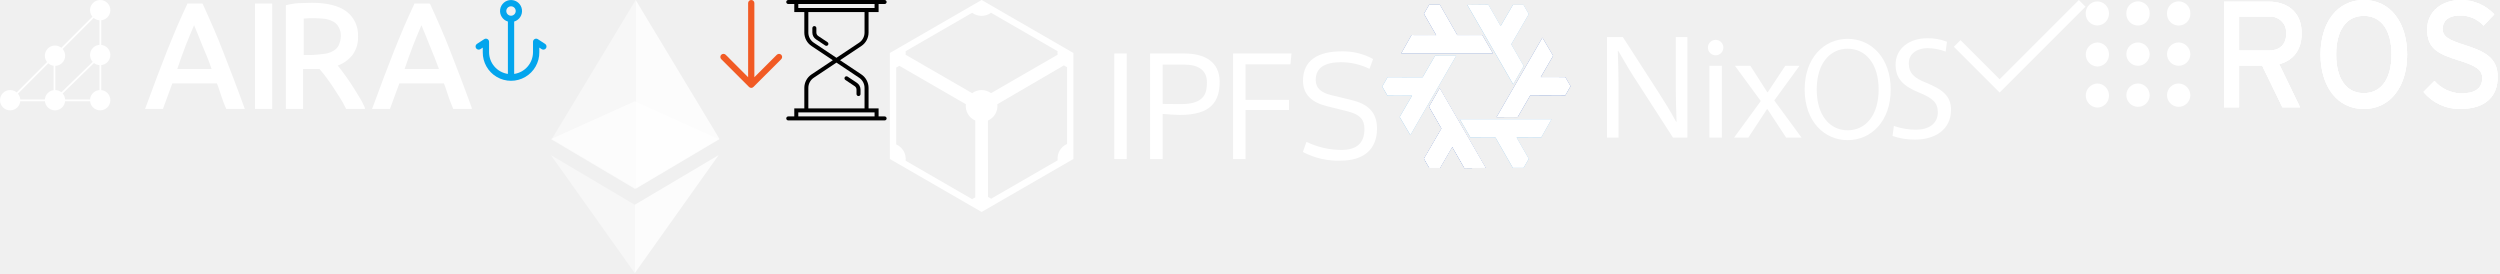
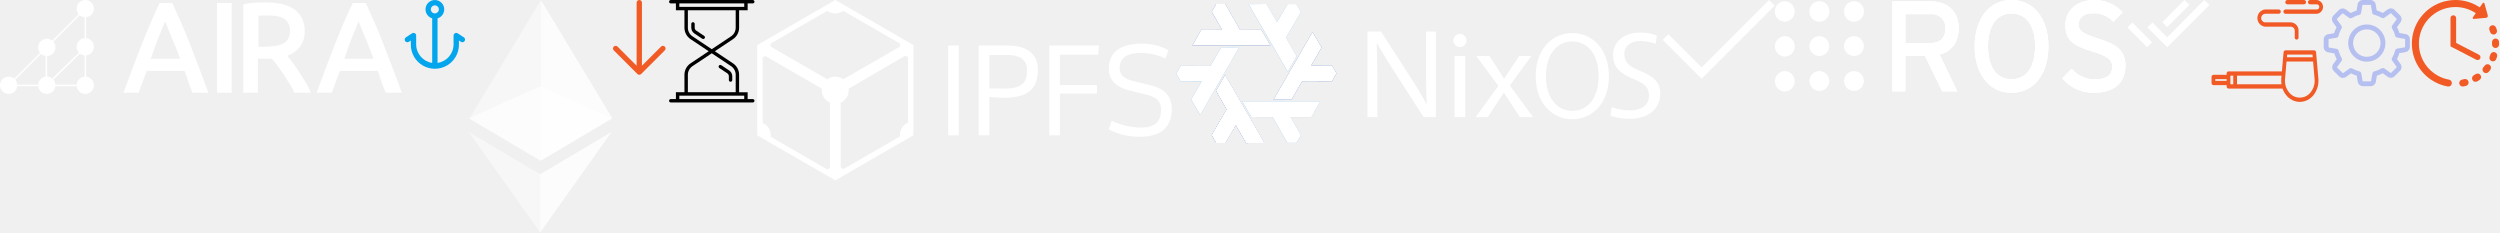
- <svg xmlns="http://www.w3.org/2000/svg" width="531" height="58.02" viewBox="0 0 531 58.02">
+ <svg xmlns="http://www.w3.org/2000/svg" width="624" height="58.02" viewBox="0 0 624 58.02">
  <svg viewBox="7739.251 2796.09 100.234 23.44" width="100.23" height="23.44" id="aira">
    <defs>
      <style>.acls-1{fill:#fff}</style>
    </defs>
    <g id="aGroup_770" data-name="Group 770" transform="translate(7739.251 2796.09)">
      <path id="aRectangle_378" data-name="Rectangle 378" class="acls-1" transform="translate(11.385 11.832)" d="M0 0h.372v9.45H0z" />
      <path id="aRectangle_379" data-name="Rectangle 379" class="acls-1" transform="translate(21.133 2.158)" d="M0 0h.372v19.198H0z" />
      <path id="aRectangle_380" data-name="Rectangle 380" class="acls-1" transform="rotate(-45 26.572 8.198)" d="M0 0h27.086v.372H0z" />
      <path id="aRectangle_381" data-name="Rectangle 381" class="acls-1" transform="translate(2.158 21.133)" d="M0 0h19.198v.372H0z" />
      <path id="aRectangle_382" data-name="Rectangle 382" class="acls-1" transform="rotate(-44.21 31.762 -3.513)" d="M0 0h13.543v.372H0z" />
      <path id="aPath_821" data-name="Path 821" class="acls-1" d="M62.459 23.026c-.819-2.307-1.637-4.39-2.381-6.4-.744-1.935-1.488-3.8-2.158-5.581s-1.414-3.5-2.084-5.06-1.414-3.2-2.158-4.837L53.6 1h-3.2l-.074.223a136.02 136.02 0 0 0-2.158 4.762c-.67 1.637-1.414 3.349-2.084 5.06-.67 1.786-1.414 3.646-2.158 5.581s-1.488 4.093-2.381 6.4l-.145.374h3.8l2-5.434h9.45c.3.6.6 1.711.893 2.53.3.967.67 1.86 1.042 2.753l.074.149h3.944zm-6.92-8.111h-7.293a132.53 132.53 0 0 1 1.786-4.986c.6-1.488 1.191-2.976 1.786-4.316.6 1.414 1.191 2.9 1.786 4.39.669 1.564 1.339 3.126 1.934 4.912z" transform="translate(-10.593 -.256)" />
      <path id="aRectangle_383" data-name="Rectangle 383" class="acls-1" transform="translate(54.172 .744)" d="M0 0h3.646v22.398H0z" />
      <path id="aPath_822" data-name="Path 822" class="acls-1" d="M98.343 22.975a18.213 18.213 0 0 0-1.414-2.6c-.521-.893-1.116-1.786-1.637-2.6s-1.116-1.563-1.637-2.307c-.372-.521-.744-.967-1.042-1.339a7.052 7.052 0 0 0 3.125-2.232 6.144 6.144 0 0 0 1.191-3.869A6.29 6.29 0 0 0 94.4 2.586C92.762 1.4 90.306.8 87.181.8c-.893 0-1.86.074-2.9.074a14.371 14.371 0 0 0-2.679.446v22.027h3.646v-8.483h3.5c.372.446.819.967 1.265 1.563.521.67.967 1.339 1.488 2.084s.967 1.563 1.488 2.307a19.2 19.2 0 0 1 1.336 2.382l.074.149h4.018zM92.762 9.953a2.873 2.873 0 0 1-1.191 1.116 4.928 4.928 0 0 1-2.009.6c-.819.074-1.786.223-2.828.223H85.4V4.149a21.774 21.774 0 0 1 2.456-.074 19.658 19.658 0 0 1 2.158.149 5.8 5.8 0 0 1 1.711.6 2.873 2.873 0 0 1 1.116 1.191 3.625 3.625 0 0 1 .446 1.86 5.013 5.013 0 0 1-.525 2.078z" transform="translate(-20.879 -.205)" />
      <path id="aPath_823" data-name="Path 823" class="acls-1" d="M127.333 23.026c-.819-2.307-1.637-4.39-2.381-6.4-.744-1.935-1.488-3.869-2.158-5.581-.67-1.786-1.414-3.5-2.084-5.06s-1.414-3.2-2.158-4.837L118.4 1h-3.2l-.074.223a136.02 136.02 0 0 0-2.158 4.762c-.67 1.637-1.414 3.349-2.084 5.06s-1.414 3.646-2.158 5.581-1.488 4.093-2.381 6.4l-.149.372H110l2-5.432h9.45c.3.6.6 1.711.893 2.53.3.967.67 1.786 1.042 2.753l.074.149h3.944zm-6.92-8.111h-7.293a132.53 132.53 0 0 1 1.786-4.986c.6-1.488 1.191-2.976 1.786-4.316.6 1.414 1.191 2.9 1.786 4.39.67 1.564 1.265 3.126 1.935 4.912z" transform="translate(-27.174 -.256)" />
      <circle id="aEllipse_212" data-name="Ellipse 212" class="acls-1" cx="2.158" cy="2.158" r="2.158" transform="translate(19.124 19.124)" />
      <circle id="aEllipse_213" data-name="Ellipse 213" class="acls-1" cx="2.158" cy="2.158" r="2.158" transform="translate(19.124)" />
      <circle id="aEllipse_214" data-name="Ellipse 214" class="acls-1" cx="2.158" cy="2.158" r="2.158" transform="translate(19.124 9.525)" />
      <circle id="aEllipse_215" data-name="Ellipse 215" class="acls-1" cx="2.158" cy="2.158" r="2.158" transform="translate(0 19.124)" />
      <circle id="aEllipse_216" data-name="Ellipse 216" class="acls-1" cx="2.158" cy="2.158" r="2.158" transform="translate(9.525 19.124)" />
      <circle id="aEllipse_217" data-name="Ellipse 217" class="acls-1" cx="2.158" cy="2.158" r="2.158" transform="translate(9.525 9.674)" />
    </g>
  </svg>
  <svg viewBox="10353.747 491.006 15.083 17.085" width="15.08" height="17.09" id="anchor" x="101">
    <defs>
      <style>.bcls-1{fill:#03a5ed}</style>
    </defs>
    <g id="banchor" transform="translate(10323.749 491.006)">
      <g id="bGroup_2004" data-name="Group 2004" transform="translate(29.998)">
        <path id="bPath_1712" data-name="Path 1712" class="bcls-1" d="M44.778 9.319l-1.535-1a.667.667 0 0 0-1.032.559v2.2a4.679 4.679 0 0 1-4 4.624V4.574a2.336 2.336 0 1 0-1.335 0V15.7a4.679 4.679 0 0 1-4-4.624v-2.2a.667.667 0 0 0-1.032-.559l-1.535 1a.667.667 0 1 0 .729 1.118l.5-.328v.97a6.007 6.007 0 1 0 12.013 0v-.97l.5.328a.667.667 0 1 0 .729-1.118zm-8.24-6.983a1 1 0 1 1 1 1 1 1 0 0 1-1-1z" transform="translate(-29.998)" />
      </g>
    </g>
  </svg>
  <svg viewBox="7676 2778.975 35.837 58.018" width="35.84" height="58.02" id="ethereum" x="117">
    <defs>
      <style>.ccls-1{fill:#fff}.ccls-2{opacity:.6}.ccls-3{clip-path:url(#cclip-path)}.ccls-4{opacity:.8}.ccls-5{clip-path:url(#cclip-path-2)}.ccls-6{opacity:.45}.ccls-7{clip-path:url(#cclip-path-3)}.ccls-8{clip-path:url(#cclip-path-4)}</style>
      <clipPath id="cclip-path">
        <path id="cRectangle_2" data-name="Rectangle 2" d="M0 0h35.644v18.597H0z" />
      </clipPath>
      <clipPath id="cclip-path-2">
        <path id="cRectangle_4" data-name="Rectangle 4" d="M0 0h17.822v40.099H0z" />
      </clipPath>
      <clipPath id="cclip-path-3">
        <path id="cRectangle_5" data-name="Rectangle 5" class="ccls-1" d="M0 0h17.822v25.086H0z" />
      </clipPath>
      <clipPath id="cclip-path-4">
        <path id="cRectangle_6" data-name="Rectangle 6" d="M0 0h17.822v25.086H0z" />
      </clipPath>
    </defs>
    <g id="cGroup_769" data-name="Group 769" transform="translate(7676 2778.975)">
      <g id="cGroup_12" data-name="Group 12" class="ccls-2" transform="translate(0 21.503)">
        <g id="cGroup_11" data-name="Group 11">
          <g id="cGroup_10" data-name="Group 10" class="ccls-3">
            <path id="cPath_5" data-name="Path 5" class="ccls-1" d="M17.822 22.2L0 30.239 17.822 40.8l17.822-10.561z" transform="translate(0 -22.2)" />
          </g>
        </g>
      </g>
      <g id="cGroup_18" data-name="Group 18" class="ccls-4" transform="translate(18.016)">
        <g id="cGroup_17" data-name="Group 17">
          <g id="cGroup_16" data-name="Group 16" class="ccls-5">
            <path id="cPath_7" data-name="Path 7" class="ccls-1" d="M18.6 0v40.1l17.822-10.558z" transform="translate(-18.6)" />
          </g>
        </g>
      </g>
      <g id="cGroup_21" data-name="Group 21" class="ccls-6" transform="translate(0 32.932)">
        <g id="cGroup_20" data-name="Group 20">
          <g id="cGroup_19" data-name="Group 19" class="ccls-7">
            <path id="cPath_8" data-name="Path 8" class="ccls-1" d="M0 34l17.822 25.086V44.558z" transform="translate(0 -34)" />
          </g>
        </g>
      </g>
      <g id="cGroup_24" data-name="Group 24" class="ccls-4" transform="translate(17.822 32.932)">
        <g id="cGroup_23" data-name="Group 23">
          <g id="cGroup_22" data-name="Group 22" class="ccls-8">
            <path id="cPath_9" data-name="Path 9" class="ccls-1" d="M18.4 44.558v14.528L36.222 34z" transform="translate(-18.4 -34)" />
          </g>
        </g>
      </g>
      <g id="cGroup_15" data-name="Group 15" class="ccls-6" transform="translate(.194)">
        <g id="cGroup_14" data-name="Group 14">
          <g id="cGroup_13" data-name="Group 13" class="ccls-5">
            <path id="cPath_6" data-name="Path 6" class="ccls-1" d="M.2 29.542L18.022 40.1V0z" transform="translate(-.2)" />
          </g>
        </g>
      </g>
    </g>
  </svg>
  <svg viewBox="10153.18 931.326 13.131 18.674" width="13.13" height="18.67" id="expand-arrow" x="153">
    <defs>
      <style>.dcls-1{fill:#f15a24}</style>
    </defs>
    <path id="dright-arrow" class="dcls-1" d="M12.575 4.871a.662.662 0 0 0-.941.932l4.772 4.772H.659a.656.656 0 0 0-.659.66.663.663 0 0 0 .659.668h15.747l-4.772 4.763a.676.676 0 0 0 0 .941.659.659 0 0 0 .941 0l5.9-5.9a.648.648 0 0 0 0-.932z" transform="rotate(90 4619.829 5551.155)" />
  </svg>
  <svg viewBox="0 0 21.318 25.581" width="21.32" height="25.58" id="hourglass" x="167">
    <path data-name="Path 1727" d="M20.891 24.729h-1.279v-1.706h-2.131v-4.358a3.43 3.43 0 0 0-1.53-2.859l-4.523-3.015 4.522-3.016a3.43 3.43 0 0 0 1.53-2.859V2.558h2.132V.853h1.279a.426.426 0 0 0 0-.853H.426a.426.426 0 1 0 0 .853h1.279v1.705h2.132v4.358a3.43 3.43 0 0 0 1.53 2.859L9.89 12.79l-4.523 3.015a3.43 3.43 0 0 0-1.53 2.859v4.358H1.705v1.705H.426a.426.426 0 1 0 0 .853h20.465a.426.426 0 0 0 0-.853zM2.558 1.705V.853h16.2v.853h-16.2zM5.84 9.066a2.58 2.58 0 0 1-1.15-2.15V2.558h11.938v4.358a2.58 2.58 0 0 1-1.15 2.15l-4.819 3.212zm-1.15 9.6a2.58 2.58 0 0 1 1.15-2.15l4.819-3.216 4.819 3.212a2.58 2.58 0 0 1 1.15 2.15v4.358H4.69zm-2.132 5.21h16.2v.853h-16.2z" />
    <path data-name="Path 1728" d="M6.787 7.643a.877.877 0 0 1-.391-.731v-.947a.426.426 0 1 0-.853 0v.947a1.727 1.727 0 0 0 .771 1.44L8.291 9.67a.426.426 0 1 0 .473-.709z" />
    <path data-name="Path 1729" d="M15.004 17.592l-1.977-1.318a.426.426 0 1 0-.473.709l1.977 1.319a.876.876 0 0 1 .391.731v.947a.426.426 0 0 0 .853 0v-.948a1.726 1.726 0 0 0-.771-1.44z" />
  </svg>
  <svg viewBox="7981.091 2785.672 103.476 45.02" width="103.48" height="45.02" id="ipfs" x="189">
    <defs>
      <style>.fcls-1{fill:#fff}</style>
    </defs>
    <g id="fipfs-logo-white" transform="translate(7981.091 2785.672)">
      <path id="fPath_844" data-name="Path 844" class="fcls-1" d="M69.511 515.51l-19.494 11.255v22.509l19.494 11.256 19.494-11.255v-22.51zm-1.351 41.925a3.388 3.388 0 0 0-.654.378l-14.134-8.161a3.377 3.377 0 0 0-2-3.472v-16.321a3.387 3.387 0 0 0 .654-.378l14.134 8.161a3.377 3.377 0 0 0 2 3.472zM67.5 535.3l-14.135-8.16a3.377 3.377 0 0 0 0-.755l14.135-8.164a3.377 3.377 0 0 0 4.01 0l14.134 8.161a3.365 3.365 0 0 0 0 .755L71.509 535.3a3.377 3.377 0 0 0-4.009 0zm20.156 10.792a3.376 3.376 0 0 0-2 3.472l-14.135 8.16a3.37 3.37 0 0 0-.654-.378l-.016-16.23a3.376 3.376 0 0 0 2-3.472L87 529.391a3.371 3.371 0 0 0 .654.378v16.321z" transform="translate(-50.017 -515.51)" />
      <g id="fGroup_775" data-name="Group 775" transform="translate(47.674 10.902)">
        <g id="fGroup_774" data-name="Group 774">
          <path id="fPath_845" data-name="Path 845" class="fcls-1" d="M1280.759 1172.145h-2.641v22.417h2.641z" transform="translate(-1278.118 -1171.685)" />
          <path id="fPath_846" data-name="Path 846" class="fcls-1" d="M1333.177 1182.893c-1.013 0-3.9-.031-3.9-.031v-8.353h4.637c2.764 0 4.76 1.075 4.76 3.716 0 2.242-.4 4.668-5.497 4.668zm-3.9 11.669v-9.581c1.136.092 2.733.215 3.654.215 6.633 0 8.445-2.856 8.445-7.032 0-4.33-3.255-6.019-7.524-6.019h-7.252v22.417z" transform="translate(-1318.998 -1171.685)" />
          <path id="fPath_847" data-name="Path 847" class="fcls-1" d="M1450.816 1182h-9.243v-7.554h9.55l.215-2.3h-12.406v22.417h2.641v-10.41h9.243V1182z" transform="translate(-1413.703 -1171.685)" />
          <path id="fPath_848" data-name="Path 848" class="fcls-1" d="M1534.159 1188.434a17 17 0 0 0 7.431 1.72c3.194 0 4.883-1.413 4.883-4.453 0-1.812-.737-3.04-3.593-3.746l-4.422-1.106c-3.1-.768-5.036-2.426-5.036-5.4 0-4.361 3.255-6.234 8.168-6.234a13.316 13.316 0 0 1 6.725 1.628l-.768 2.088a13.821 13.821 0 0 0-5.988-1.413c-3.562 0-5.435 1.2-5.435 3.777 0 1.75 1.167 2.7 3.316 3.224l4.207 1.013c3.347.8 5.5 2.426 5.5 6.08 0 4.668-3.133 6.817-7.708 6.817a16.049 16.049 0 0 1-8.046-1.843l.768-2.15z" transform="translate(-1493.343 -1169.21)" />
        </g>
      </g>
    </g>
  </svg>
  <svg viewBox="7676.477 2857.481 121.403 36.648" width="121.4" height="36.65" id="nixos" x="293">
    <defs>
      <style>.gcls-1{fill:#5277c3}.gcls-1,.gcls-2,.gcls-3{fill-rule:evenodd}.gcls-2{fill:#7ebae4}.gcls-3{fill:url(#glinear-gradient)}.gcls-4{fill:#fff}</style>
      <linearGradient id="glinear-gradient" x1="-.411" y1="5.004" x2=".135" y2="5.733" gradientUnits="objectBoundingBox">
        <stop offset="0" stop-color="#fff" />
        <stop offset=".243" stop-color="#7eb1dd" />
        <stop offset="1" stop-color="#7ebae4" />
      </linearGradient>
    </defs>
    <g id="gNixOS-logo" transform="translate(7659.991 2845.217)">
      <g id="glayer1" transform="translate(17.065 13.268)">
        <path id="gpath4861" class="gcls-1" d="M271.09-710.252l9.745 16.88-4.478.042-2.6-4.535-2.62 4.511h-2.227l-1.14-1.969 3.733-6.419-2.65-4.611z" transform="translate(-258.884 728.031)" />
        <path id="guse4863" class="gcls-2" d="M172.062-797.443l-9.746 16.879-2.276-3.857 2.627-4.521-5.217-.014-1.112-1.927 1.135-1.971 7.425.023 2.669-4.6z" transform="translate(-156.339 808.269)" />
        <path id="guse4865" class="gcls-2" d="M362.885-628.243h19.491l-2.2 3.9-5.228-.014 2.6 4.525-1.113 1.927h-2.275l-3.692-6.442-5.319-.011z" transform="translate(-346.414 652.562)" />
        <path id="guse4867" class="gcls-2" d="M392.691-916.268l-9.745-16.88 4.478-.042 2.6 4.535 2.62-4.511h2.225l1.14 1.969-3.733 6.419 2.65 4.611z" transform="translate(-364.875 933.191)" />
        <path id="gpath4873" class="gcls-1" d="M271.09-710.252l9.745 16.88-4.478.042-2.6-4.535-2.62 4.511h-2.227l-1.14-1.969 3.733-6.419-2.65-4.611z" transform="translate(-258.884 728.031)" />
        <path id="guse4875" class="gcls-1" d="M226.413-922.847h-19.491l2.2-3.9 5.228.014-2.6-4.525 1.113-1.927h2.275l3.692 6.442 5.319.011z" transform="translate(-202.888 933.187)" />
        <path id="guse4877" class="gcls-1" d="M460.872-828.626l9.746-16.88 2.276 3.857-2.627 4.521 5.217.014 1.112 1.927-1.135 1.971-7.425-.023-2.669 4.6z" transform="translate(-436.586 852.498)" />
      </g>
      <g id="glayer3" transform="translate(16.486 12.265)">
        <path id="gpath3336-6" class="gcls-3" d="M271.236-710.388l9.745 16.88-4.478.042L273.9-698l-2.62 4.511h-2.225l-1.14-1.969 3.733-6.419L269-706.49z" transform="translate(-258.438 729.16)" />
        <path id="guse3439-6" class="gcls-3" d="M3.32 0l9.745 16.88-4.478.042-2.6-4.535L3.365 16.9H1.14L0 14.928 3.733 8.51 1.083 3.9z" transform="rotate(60 -.417 17.163)" />
        <path id="guse3445-0" class="gcls-3" d="M3.32 0l9.745 16.88-4.478.042-2.6-4.535L3.365 16.9H1.14L0 14.928 3.733 8.51 1.083 3.9z" transform="rotate(-60 32.112 .754)" />
        <path id="guse3449-5" class="gcls-3" d="M3.32 0l9.745 16.88-4.478.042-2.6-4.535L3.365 16.9H1.14L0 14.928 3.733 8.51 1.083 3.9z" transform="rotate(180 15.864 8.958)" />
        <path id="gpath4260-0" class="gcls-3" d="M271.236-710.388l9.745 16.88-4.478.042L273.9-698l-2.62 4.511h-2.225l-1.14-1.969 3.733-6.419L269-706.49z" transform="translate(-258.438 729.16)" />
        <path id="guse4354-5" class="gcls-3" d="M3.32 0l9.745 16.88-4.478.042-2.6-4.535L3.365 16.9H1.14L0 14.928 3.733 8.51 1.083 3.9z" transform="rotate(120 10.439 11.668)" />
        <path id="guse4362-2" class="gcls-3" d="M3.32 0l9.745 16.88-4.478.042-2.6-4.535L3.365 16.9H1.14L0 14.928 3.733 8.51 1.083 3.9z" transform="rotate(-120 21.272 6.213)" />
      </g>
      <path id="gpath4683" class="gcls-4" d="M772.088-847.118h-2.458v11.154c0 1.575.063 4.065.158 6.837h-.094c-1.229-2.3-2.615-4.506-3.592-6.018l-7.719-11.973h-3.371v21.362h2.458v-11.154c0-1.575-.063-4.537-.158-7.278h.095c1.828 3.182 2.9 4.947 3.907 6.459l7.719 11.973h3.056z" transform="translate(-690.203 867.251)" />
      <path id="gpath4685" class="gcls-4" d="M1024.189-818.848h2.646V-834.1h-2.646zm1.323-17.487a1.627 1.627 0 0 0 1.638-1.638 1.627 1.627 0 0 0-1.638-1.638 1.627 1.627 0 0 0-1.638 1.638 1.627 1.627 0 0 0 1.638 1.638z" transform="translate(-937.625 860.342)" />
      <path id="gpath4687" class="gcls-4" d="M1107.436-770.47h-3.025l-3.718 5.608h-.095l-3.592-5.608h-3.277l5.451 7.436v.095l-5.64 7.719h3.025l3.97-6.049h.095l3.97 6.049h3.277l-5.766-7.845v-.095z" transform="translate(-1001.736 796.714)" />
      <path id="gpath4680" class="gcls-4" d="M1290.694-842.351c-5.015 0-9.138 4.038-9.138 10.759s4.123 10.758 9.138 10.758 9.138-4.038 9.138-10.758-4.123-10.759-9.138-10.759zm0 2.1c3.733 0 6.575 3.083 6.575 8.662s-2.842 8.662-6.575 8.662-6.575-3.083-6.575-8.662 2.842-8.665 6.575-8.665z" transform="translate(-1174.758 862.863)" />
      <path id="gpath4677" class="gcls-4" d="M1516.291-838.273c0 2.959 1.541 4.562 5.117 6.011 2.744 1.11 3.854 2.1 3.854 4.131 0 2.466-2 3.7-4.655 3.7a14.513 14.513 0 0 1-4.686-.8l-.277 2.127a14.1 14.1 0 0 0 4.84.771c4.131 0 7.583-2.1 7.583-6.319 0-2.929-1.788-4.347-5.395-5.8-2.4-.956-3.576-1.973-3.576-4.1 0-2.065 1.788-3.206 4.038-3.206a11.061 11.061 0 0 1 3.792.74l.277-2.1a11 11 0 0 0-4.223-.74c-3.792.005-6.689 2.194-6.689 5.585z" transform="translate(-1390.178 864.246)" />
    </g>
  </svg>
  <svg viewBox="0 0 27.964 19.657" width="27.96" height="19.66" id="ok" x="415">
    <defs>
      <style>.hcls-1{fill:none;stroke:#fff;stroke-width:2px}</style>
    </defs>
    <path id="hPath_1730" data-name="Path 1730" class="hcls-1" d="M1020.475 1258.759l9.014 9.014 17.536-17.536" transform="translate(-1019.768 -1249.53)" />
  </svg>
  <svg viewBox="7866.496 2796.09 87.511 23.145" width="87.51" height="23.15" id="ros" x="443">
    <defs>
      <style>.icls-1{fill:#fff}</style>
    </defs>
    <g id="iros_logo" transform="translate(7866.496 2796.09)">
      <path id="iPath_826" data-name="Path 826" class="icls-1" d="M4.951 3.868a2.518 2.518 0 0 1-2.476 2.558A2.518 2.518 0 0 1 0 3.868 2.518 2.518 0 0 1 2.475 1.31a2.518 2.518 0 0 1 2.476 2.558z" transform="translate(0 -1.013)" />
      <path id="iPath_827" data-name="Path 827" class="icls-1" d="M4.951 42.326a2.518 2.518 0 0 1-2.476 2.558 2.56 2.56 0 0 1 0-5.116 2.518 2.518 0 0 1 2.476 2.558z" transform="translate(0 -30.753)" />
      <path id="iPath_828" data-name="Path 828" class="icls-1" d="M4.951 80.784a2.518 2.518 0 0 1-2.476 2.558 2.56 2.56 0 0 1 0-5.116 2.518 2.518 0 0 1 2.476 2.558z" transform="translate(0 -60.493)" />
      <path id="iPath_829" data-name="Path 829" class="icls-1" d="M43.057 42.326a2.477 2.477 0 1 1-2.476-2.558 2.518 2.518 0 0 1 2.476 2.558z" transform="translate(-29.468 -30.753)" />
      <path id="iPath_830" data-name="Path 830" class="icls-1" d="M43.057 3.868a2.477 2.477 0 1 1-4.951 0 2.477 2.477 0 1 1 4.951 0z" transform="translate(-29.468 -1.013)" />
      <path id="iPath_831" data-name="Path 831" class="icls-1" d="M81.164 42.326a2.477 2.477 0 1 1-2.476-2.558 2.518 2.518 0 0 1 2.476 2.558z" transform="translate(-58.937 -30.753)" />
      <path id="iPath_832" data-name="Path 832" class="icls-1" d="M81.164 3.868a2.477 2.477 0 1 1-4.951 0 2.477 2.477 0 1 1 4.951 0z" transform="translate(-58.937 -1.013)" />
      <path id="iPath_833" data-name="Path 833" class="icls-1" d="M81.164 80.784a2.477 2.477 0 1 1-2.476-2.558 2.518 2.518 0 0 1 2.476 2.558z" transform="translate(-58.937 -60.493)" />
      <path id="iPath_834" data-name="Path 834" class="icls-1" d="M43.057 80.784a2.477 2.477 0 1 1-2.476-2.558 2.518 2.518 0 0 1 2.476 2.558z" transform="translate(-29.468 -60.493)" />
      <path id="iPath_835" data-name="Path 835" class="icls-1" d="M141.327 14.827L145.762 24h-3.753l-4.312-8.88h-4.9V24h-3.2V1.555h9.523c3.784 0 6.979 2.084 6.979 6.7.001 3.591-1.825 5.802-4.772 6.572zm-2.2-10.1H132.8v7.213h6.328c2.171 0 3.691-1.154 3.691-3.59a3.377 3.377 0 0 0-3.695-3.621z" transform="translate(-100.223 -1.203)" />
      <path id="iPath_836" data-name="Path 836" class="icls-1" d="M141.327 14.827L145.762 24h-3.753l-4.312-8.88h-4.9V24h-3.2V1.555h9.523c3.784 0 6.979 2.084 6.979 6.7.001 3.591-1.825 5.802-4.772 6.572zm-2.2-10.1H132.8v7.213h6.328c2.171 0 3.691-1.154 3.691-3.59a3.377 3.377 0 0 0-3.695-3.621z" transform="translate(-100.223 -1.203)" />
      <path id="iPath_837" data-name="Path 837" class="icls-1" d="M141.327 14.827L145.762 24h-3.753l-4.312-8.88h-4.9V24h-3.2V1.555h9.523c3.784 0 6.979 2.084 6.979 6.7.001 3.591-1.825 5.802-4.772 6.572zm-2.2-10.1H132.8v7.213h6.328c2.171 0 3.691-1.154 3.691-3.59a3.377 3.377 0 0 0-3.695-3.621z" transform="translate(-100.223 -1.203)" />
      <path id="iPath_838" data-name="Path 838" class="icls-1" d="M229.239 23.145c-5.615 0-9.182-4.777-9.182-11.573S223.625 0 229.239 0c5.646 0 9.213 4.776 9.213 11.573s-3.567 11.572-9.213 11.572zm0-19.779c-3.784 0-5.862 3.174-5.862 8.207s2.078 8.207 5.862 8.207c3.816 0 5.894-3.174 5.894-8.207s-2.078-8.207-5.894-8.207z" transform="translate(-170.174)" />
      <path id="iPath_839" data-name="Path 839" class="icls-1" d="M229.239 23.145c-5.615 0-9.182-4.777-9.182-11.573S223.625 0 229.239 0c5.646 0 9.213 4.776 9.213 11.573s-3.567 11.572-9.213 11.572zm0-19.779c-3.784 0-5.862 3.174-5.862 8.207s2.078 8.207 5.862 8.207c3.816 0 5.894-3.174 5.894-8.207s-2.078-8.207-5.894-8.207z" transform="translate(-170.174)" />
      <path id="iPath_840" data-name="Path 840" class="icls-1" d="M229.239 23.145c-5.615 0-9.182-4.777-9.182-11.573S223.625 0 229.239 0c5.646 0 9.213 4.776 9.213 11.573s-3.567 11.572-9.213 11.572zm0-19.779c-3.784 0-5.862 3.174-5.862 8.207s2.078 8.207 5.862 8.207c3.816 0 5.894-3.174 5.894-8.207s-2.078-8.207-5.894-8.207z" transform="translate(-170.174)" />
      <path id="iPath_841" data-name="Path 841" class="icls-1" d="M324.258 23.145a9.921 9.921 0 0 1-7.724-3.622l2.327-2.34a7.826 7.826 0 0 0 5.645 2.661c3.04 0 4.5-1.09 4.5-3.27 0-1.731-1.272-2.6-4.9-3.719-4.591-1.41-6.793-2.6-6.793-6.6 0-3.879 3.164-6.251 7.165-6.251a9.575 9.575 0 0 1 7.1 3.046l-2.3 2.4a6.472 6.472 0 0 0-5.051-2.15c-2.544 0-3.63 1.282-3.63 2.789 0 1.571.993 2.34 4.746 3.494 4.28 1.347 6.948 2.757 6.948 6.764.001 4.041-2.481 6.798-8.033 6.798z" transform="translate(-244.781)" />
      <path id="iPath_842" data-name="Path 842" class="icls-1" d="M324.258 23.145a9.921 9.921 0 0 1-7.724-3.622l2.327-2.34a7.826 7.826 0 0 0 5.645 2.661c3.04 0 4.5-1.09 4.5-3.27 0-1.731-1.272-2.6-4.9-3.719-4.591-1.41-6.793-2.6-6.793-6.6 0-3.879 3.164-6.251 7.165-6.251a9.575 9.575 0 0 1 7.1 3.046l-2.3 2.4a6.472 6.472 0 0 0-5.051-2.15c-2.544 0-3.63 1.282-3.63 2.789 0 1.571.993 2.34 4.746 3.494 4.28 1.347 6.948 2.757 6.948 6.764.001 4.041-2.481 6.798-8.033 6.798z" transform="translate(-244.781)" />
      <path id="iPath_843" data-name="Path 843" class="icls-1" d="M324.258 23.145a9.921 9.921 0 0 1-7.724-3.622l2.327-2.34a7.826 7.826 0 0 0 5.645 2.661c3.04 0 4.5-1.09 4.5-3.27 0-1.731-1.272-2.6-4.9-3.719-4.591-1.41-6.793-2.6-6.793-6.6 0-3.879 3.164-6.251 7.165-6.251a9.575 9.575 0 0 1 7.1 3.046l-2.3 2.4a6.472 6.472 0 0 0-5.051-2.15c-2.544 0-3.63 1.282-3.63 2.789 0 1.571.993 2.34 4.746 3.494 4.28 1.347 6.948 2.757 6.948 6.764.001 4.041-2.481 6.798-8.033 6.798z" transform="translate(-244.781)" />
    </g>
  </svg>
+   <svg viewBox="0 0 20.488 11.778" width="20.49" height="11.78" id="status-done" x="531">
+     <defs>
+       <style>.jcls-1{fill:#fff}</style>
+     </defs>
+     <g id="jcheck" transform="translate(0 -126.229)">
+       <g id="jdone-all" transform="translate(0 126.229)">
+         <path id="jPath_450" data-name="Path 450" class="jcls-1" d="M15.474 127.457l-1.228-1.228-5.539 5.539L9.935 133zm3.692-1.228l-9.232 9.318-3.692-3.692-1.228 1.228 4.923 4.923 10.55-10.55zM0 133.084l4.923 4.923 1.228-1.228-4.923-4.926z" transform="translate(0 -126.229)" />
+       </g>
+     </g>
+   </svg>
+   <svg viewBox="0 0 27.825 25.435" width="27.83" height="25.44" id="status-planning" x="552">
+     <defs>
+       <style>.kcls-1{fill:#f15a24}</style>
+     </defs>
+     <g id="kicon-pipe" transform="translate(0 -43.895)">
+       <path id="kPath_1794" data-name="Path 1794" class="kcls-1" d="M26.089 219.934a.5.5 0 0 0-.468-.484h-7.177a.5.5 0 0 0-.468.484l-.414 4.77H4.237a.507.507 0 0 0-.471.537v.322H.471A.507.507 0 0 0 0 226.1v1.5a.507.507 0 0 0 .471.537h3.3v.322a.507.507 0 0 0 .471.537h13.476a5.454 5.454 0 0 0 .868 1.585 4.424 4.424 0 0 0 3.446 1.742 4.424 4.424 0 0 0 3.446-1.742 5.8 5.8 0 0 0 1.182-4.081zM.942 227.065v-.429h2.824v.429zm3.766-1.288h.709v2.146h-.709zm1.65 2.146v-2.146h11.11l-.063.724a6.018 6.018 0 0 0 .046 1.422zm18.836-7.4l.056.649h-6.436l.056-.649zm-.413 9.338a3.414 3.414 0 0 1-5.5 0 4.624 4.624 0 0 1-.942-3.254l.379-4.362h6.623l.379 4.362a4.624 4.624 0 0 1-.939 3.254z" transform="translate(0 -162.994)" />
+       <path id="kPath_1795" data-name="Path 1795" class="kcls-1" d="M294.158 43.9h-1.789a.541.541 0 0 0 0 1.073h1.789a.649.649 0 0 1 0 1.288h-7.909a.541.541 0 0 0 0 1.073h7.909a1.732 1.732 0 0 0 0-3.434z" transform="translate(-267.839)" />
+       <path id="kPath_1796" data-name="Path 1796" class="kcls-1" d="M184.166 81.186h6.5a1.015 1.015 0 0 1 .942 1.073v1.61a.475.475 0 1 0 .942 0v-1.61a2.03 2.03 0 0 0-1.883-2.146h-6.5a1.082 1.082 0 0 1 0-2.146h3.484a.541.541 0 0 0 0-1.073h-3.484a2.165 2.165 0 0 0 0 4.293z" transform="translate(-170.841 -30.637)" />
+       <path id="kPath_1797" data-name="Path 1797" class="kcls-1" d="M293.749 44.968h4.237a.541.541 0 0 0 0-1.073h-4.237a.541.541 0 0 0 0 1.073z" transform="translate(-274.868)" />
+     </g>
+   </svg>
+   <svg viewBox="0 0 21.51 21.51" width="21.51" height="21.51" id="status-progress" x="580">
+     <defs>
+       <style>.lcls-1{fill:#b5c0f1}</style>
+     </defs>
+     <g id="licon-gear" transform="translate(0 -.001)">
+       <g id="lGroup_2169" data-name="Group 2169" transform="translate(0 .001)">
+         <path id="lPath_1784" data-name="Path 1784" class="lcls-1" d="M20.409 8.5L18.9 8.242a8.525 8.525 0 0 0-.607-1.465l.89-1.245a1.325 1.325 0 0 0-.144-1.712L17.7 2.481a1.319 1.319 0 0 0-.939-.391 1.306 1.306 0 0 0-.768.247l-1.249.89a8.436 8.436 0 0 0-1.52-.627l-.252-1.492A1.327 1.327 0 0 0 11.66 0H9.769a1.327 1.327 0 0 0-1.312 1.11L8.2 2.639a8.315 8.315 0 0 0-1.46.616l-1.24-.89a1.327 1.327 0 0 0-1.712.144L2.444 3.847A1.33 1.33 0 0 0 2.3 5.559l.9 1.263a8.327 8.327 0 0 0-.6 1.469l-1.49.252A1.327 1.327 0 0 0 0 9.855v1.892a1.327 1.327 0 0 0 1.11 1.312l1.528.261a8.315 8.315 0 0 0 .616 1.46l-.885 1.231a1.325 1.325 0 0 0 .144 1.712l1.339 1.339a1.319 1.319 0 0 0 .939.391 1.306 1.306 0 0 0 .768-.247l1.263-.9a8.5 8.5 0 0 0 1.42.584l.252 1.51A1.327 1.327 0 0 0 9.8 21.511h1.9a1.327 1.327 0 0 0 1.312-1.11l.256-1.51a8.525 8.525 0 0 0 1.465-.607l1.245.89a1.319 1.319 0 0 0 .773.247 1.319 1.319 0 0 0 .939-.391l1.339-1.339a1.33 1.33 0 0 0 .144-1.712l-.89-1.249a8.464 8.464 0 0 0 .607-1.465l1.51-.252a1.327 1.327 0 0 0 1.11-1.313V9.81a1.311 1.311 0 0 0-1.101-1.31zm-.1 3.2a.116.116 0 0 1-.1.117l-1.887.315a.6.6 0 0 0-.485.445 7.193 7.193 0 0 1-.782 1.883.608.608 0 0 0 .027.661l1.11 1.564a.122.122 0 0 1-.013.153l-1.339 1.339a.114.114 0 0 1-.085.036.11.11 0 0 1-.067-.022l-1.559-1.11a.607.607 0 0 0-.661-.027 7.193 7.193 0 0 1-1.883.782.6.6 0 0 0-.445.485l-.319 1.887a.116.116 0 0 1-.117.1H9.809a.116.116 0 0 1-.117-.1l-.315-1.887a.6.6 0 0 0-.445-.485 7.469 7.469 0 0 1-1.842-.755.622.622 0 0 0-.305-.081.592.592 0 0 0-.35.112l-1.573 1.119a.134.134 0 0 1-.067.022.12.12 0 0 1-.085-.036l-1.34-1.339a.122.122 0 0 1-.013-.153l1.105-1.55a.615.615 0 0 0 .027-.665 7.125 7.125 0 0 1-.789-1.878.615.615 0 0 0-.485-.445l-1.9-.324a.116.116 0 0 1-.1-.117V9.855a.116.116 0 0 1 .1-.117l1.874-.315a.608.608 0 0 0 .49-.449 7.186 7.186 0 0 1 .768-1.887.6.6 0 0 0-.031-.656L3.294 4.858a.122.122 0 0 1 .013-.153l1.339-1.338a.114.114 0 0 1 .085-.036.11.11 0 0 1 .067.022l1.55 1.105a.615.615 0 0 0 .665.027 7.126 7.126 0 0 1 1.878-.791.615.615 0 0 0 .445-.485l.324-1.9a.116.116 0 0 1 .117-.1h1.892a.116.116 0 0 1 .117.1l.314 1.873a.608.608 0 0 0 .449.49 7.293 7.293 0 0 1 1.928.791.608.608 0 0 0 .661-.027l1.55-1.114a.134.134 0 0 1 .067-.022.12.12 0 0 1 .085.036l1.34 1.338a.122.122 0 0 1 .013.153l-1.11 1.559a.607.607 0 0 0-.027.661 7.193 7.193 0 0 1 .782 1.883.6.6 0 0 0 .485.445l1.887.319a.116.116 0 0 1 .1.117V11.7z" transform="translate(0 -.001)" />
+         <path id="lPath_1785" data-name="Path 1785" class="lcls-1" d="M140.742 136a4.642 4.642 0 1 0 4.642 4.642 4.645 4.645 0 0 0-4.642-4.642zm0 8.07a3.428 3.428 0 1 1 3.428-3.428 3.431 3.431 0 0 1-3.428 3.429z" transform="translate(-129.984 -129.89)" />
+       </g>
+     </g>
+   </svg>
+   <svg viewBox="0 0 21.771 21.613" width="21.77" height="21.61" id="status-waiting" x="602">
+     <defs>
+       <style>.mcls-1{fill:#f15a24}</style>
+     </defs>
+     <g id="micon-time" transform="translate(-.001 -1.688)">
+       <g id="mLayer_2_16_" transform="translate(0 1.688)">
+         <g id="mGroup_2170" data-name="Group 2170">
+           <path id="mPath_1786" data-name="Path 1786" class="mcls-1" d="M253.927 423.181c-.18.045-.363.084-.544.118a.875.875 0 0 0 .319 1.721c.216-.04.434-.087.648-.141a.875.875 0 0 0-.423-1.7z" transform="translate(-240.842 -403.431)" />
+           <path id="mPath_1787" data-name="Path 1787" class="mcls-1" d="M412.714 137.934a.875.875 0 0 0 1.662-.55 10.537 10.537 0 0 0-.228-.623.875.875 0 1 0-1.625.65c.068.171.133.347.191.523z" transform="translate(-393.157 -129.914)" />
+           <path id="mPath_1788" data-name="Path 1788" class="mcls-1" d="M321.779 394.056c-.154.1-.314.2-.474.293a.875.875 0 1 0 .875 1.516c.191-.11.381-.227.565-.349a.875.875 0 0 0-.965-1.46z" transform="translate(-305.85 -375.555)" />
+           <path id="mPath_1789" data-name="Path 1789" class="mcls-1" d="M429.384 208.152a.875.875 0 1 0-1.749.069c.007.185.009.372 0 .556a.875.875 0 1 0 1.75.039c.01-.216.008-.443-.001-.664z" transform="translate(-407.621 -197.688)" />
+           <path id="mPath_1790" data-name="Path 1790" class="mcls-1" d="M378.538 344.244a.875.875 0 0 0-1.225.175 9.076 9.076 0 0 1-.348.435.876.876 0 0 0 .1 1.234.725.725 0 0 0 .064.049.875.875 0 0 0 1.17-.148c.143-.168.283-.343.415-.52a.875.875 0 0 0-.176-1.225z" transform="translate(-359.124 -328.045)" />
+           <path id="mPath_1791" data-name="Path 1791" class="mcls-1" d="M415.089 279.392a.875.875 0 0 0-1.1.573 9.392 9.392 0 0 1-.183.527.875.875 0 0 0 1.636.623c.079-.206.151-.417.217-.626a.875.875 0 0 0-.57-1.097z" transform="translate(-394.388 -266.357)" />
+           <path id="mPath_1792" data-name="Path 1792" class="mcls-1" d="M9.267 21.564a9.037 9.037 0 0 1-2.245-.713L7 20.837a11.134 11.134 0 0 1-.5-.252 9.337 9.337 0 0 1-.871-.544A9.133 9.133 0 0 1 5.664 5.08l.036-.022a9.149 9.149 0 0 1 10.253-.082l-.684.988c-.19.275-.073.475.26.445l2.97-.266a.489.489 0 0 0 .443-.64l-.8-2.874c-.089-.322-.318-.361-.508-.086l-.685.99A10.809 10.809 0 0 0 9.027 1.85q-.42.073-.829.177h-.006l-.031.009a10.792 10.792 0 0 0-5.984 4.012 16.657 16.657 0 0 0-.184.246 9.752 9.752 0 0 0-.231.342l-.025.042a10.79 10.79 0 0 0-1.725 6.368v.022a10.441 10.441 0 0 0 .152 1.365A10.8 10.8 0 0 0 3.21 20.29l.011.012a11.028 11.028 0 0 0 1.394 1.165 10.791 10.791 0 0 0 4.34 1.816.875.875 0 0 0 .309-1.723z" transform="translate(0 -1.688)" />
+           <path id="mPath_1793" data-name="Path 1793" class="mcls-1" d="M206.7 83.2a.708.708 0 0 0-.708.708v7.055l6.452 3.335a.708.708 0 0 0 .65-1.258L207.4 90.1v-6.194a.708.708 0 0 0-.7-.706z" transform="translate(-196.347 -79.383)" />
+         </g>
+       </g>
+     </g>
+   </svg>
</svg>
